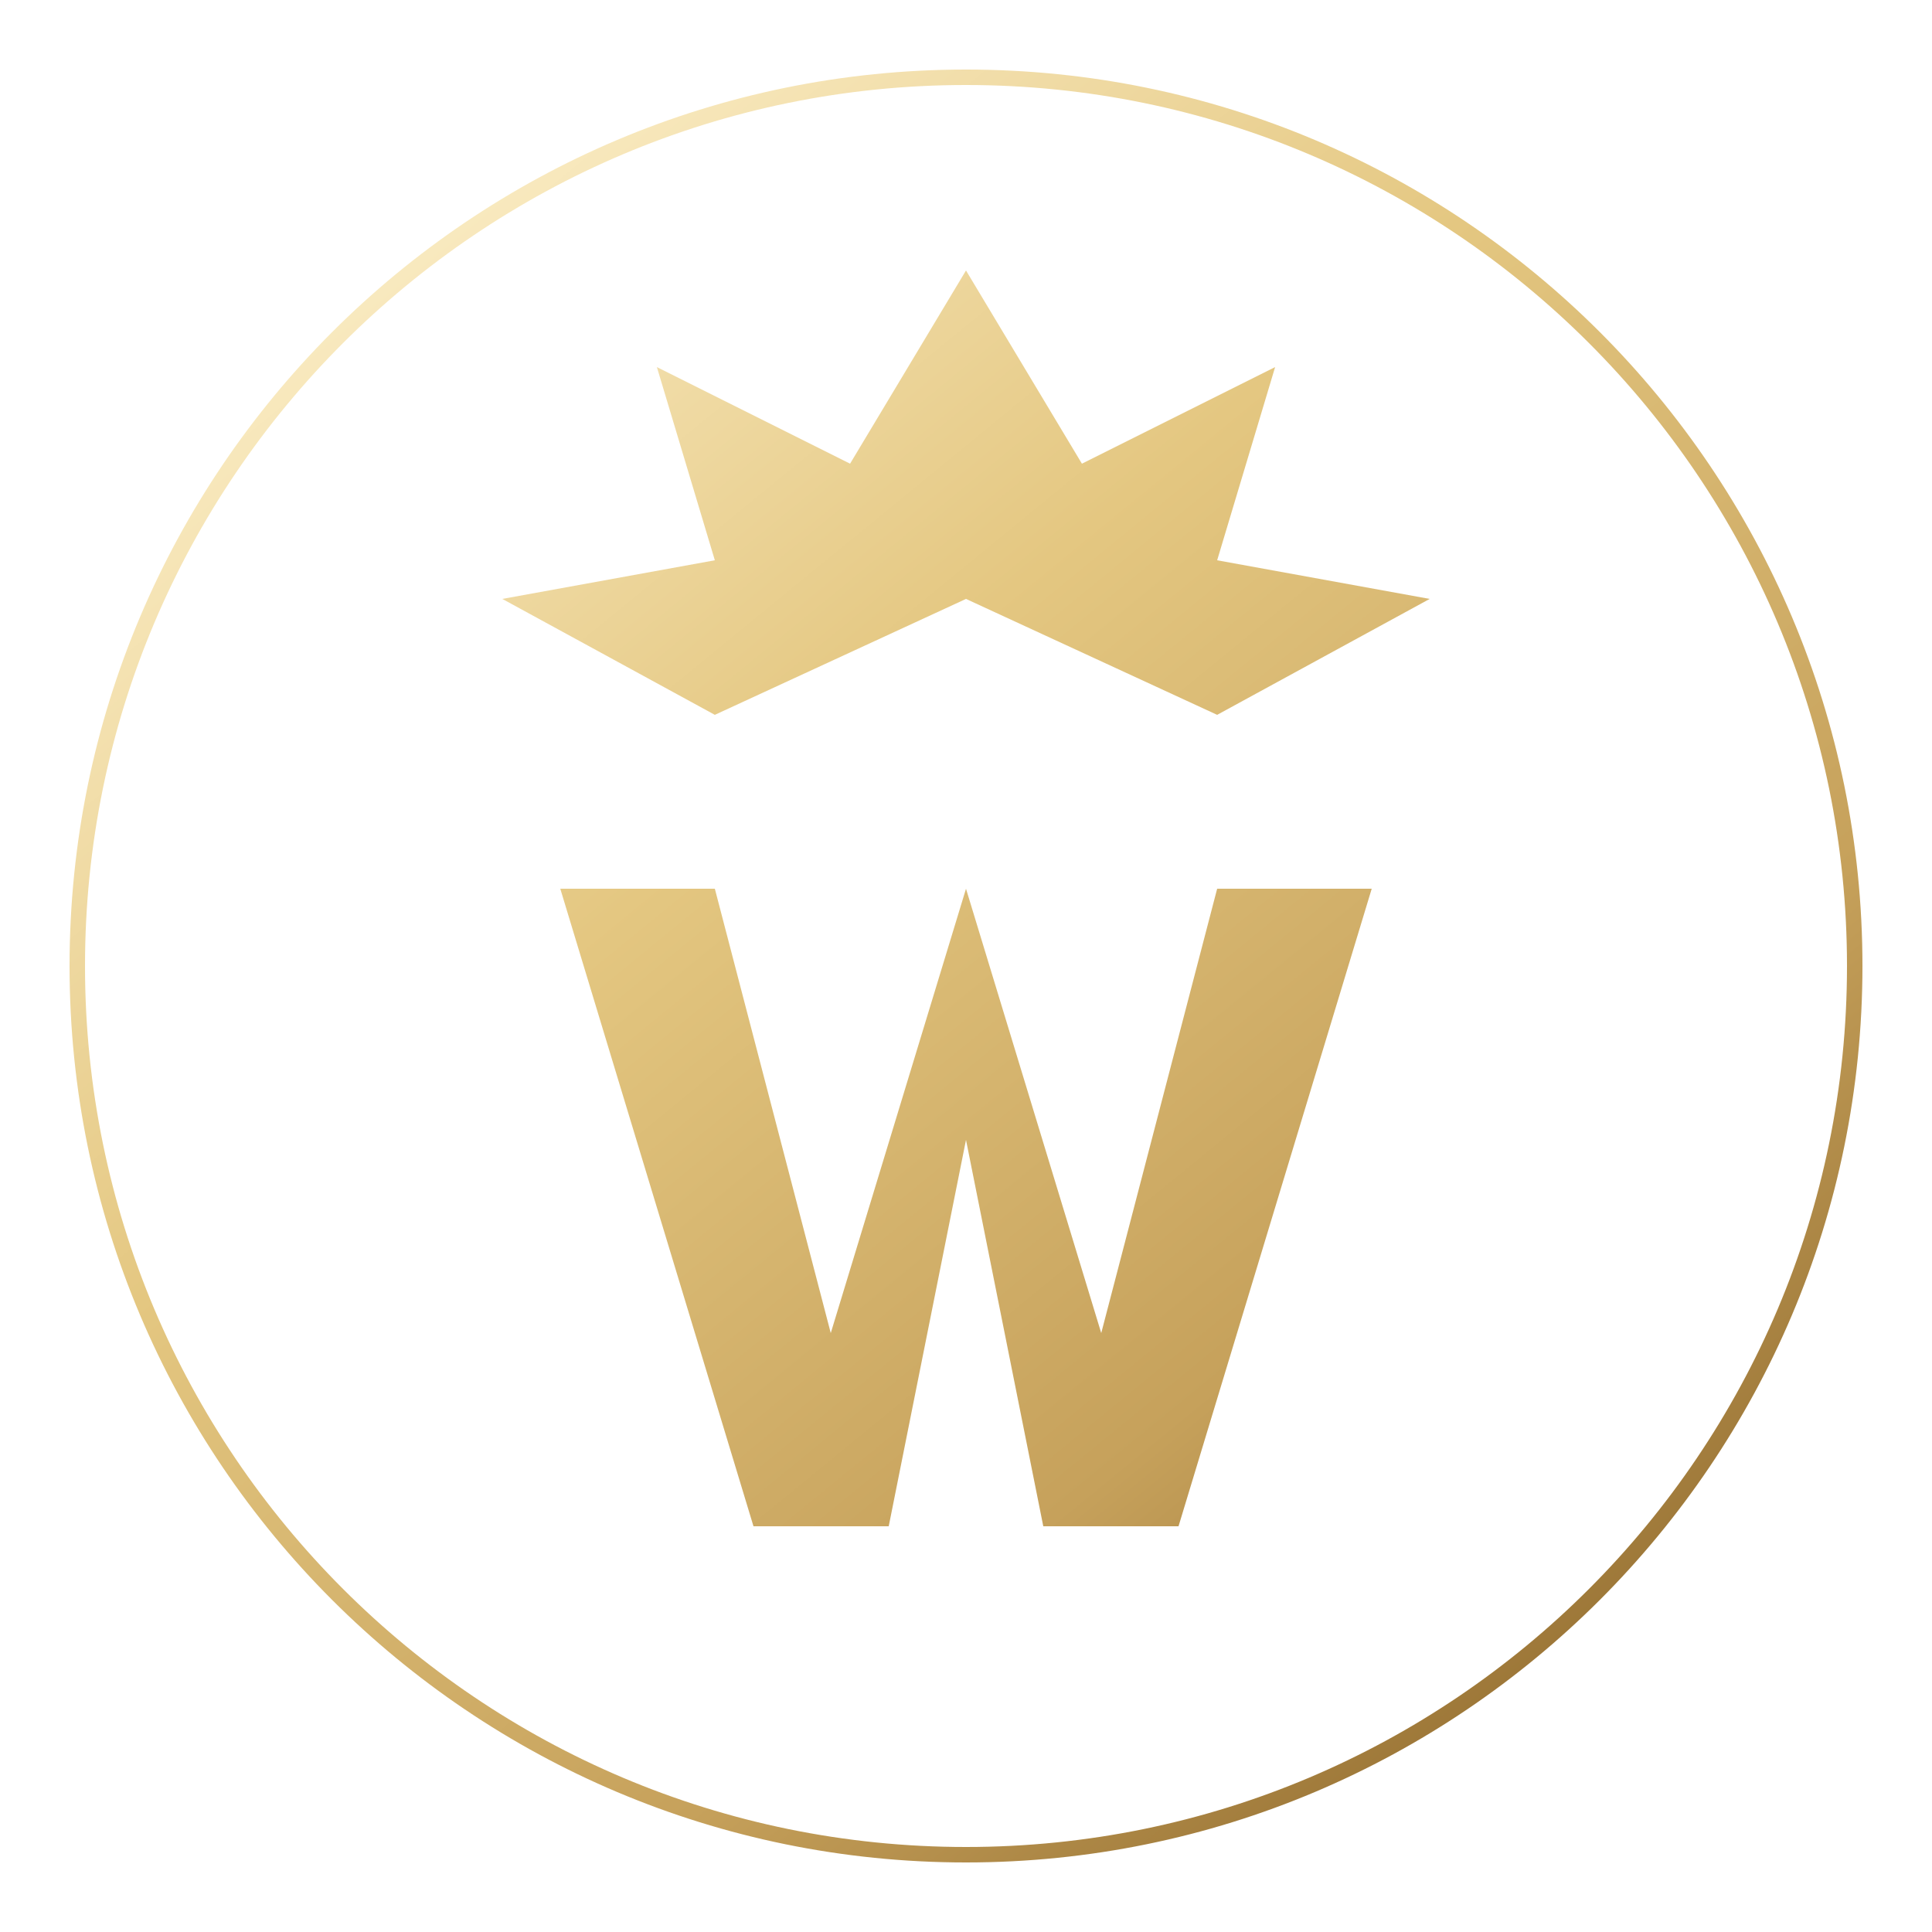
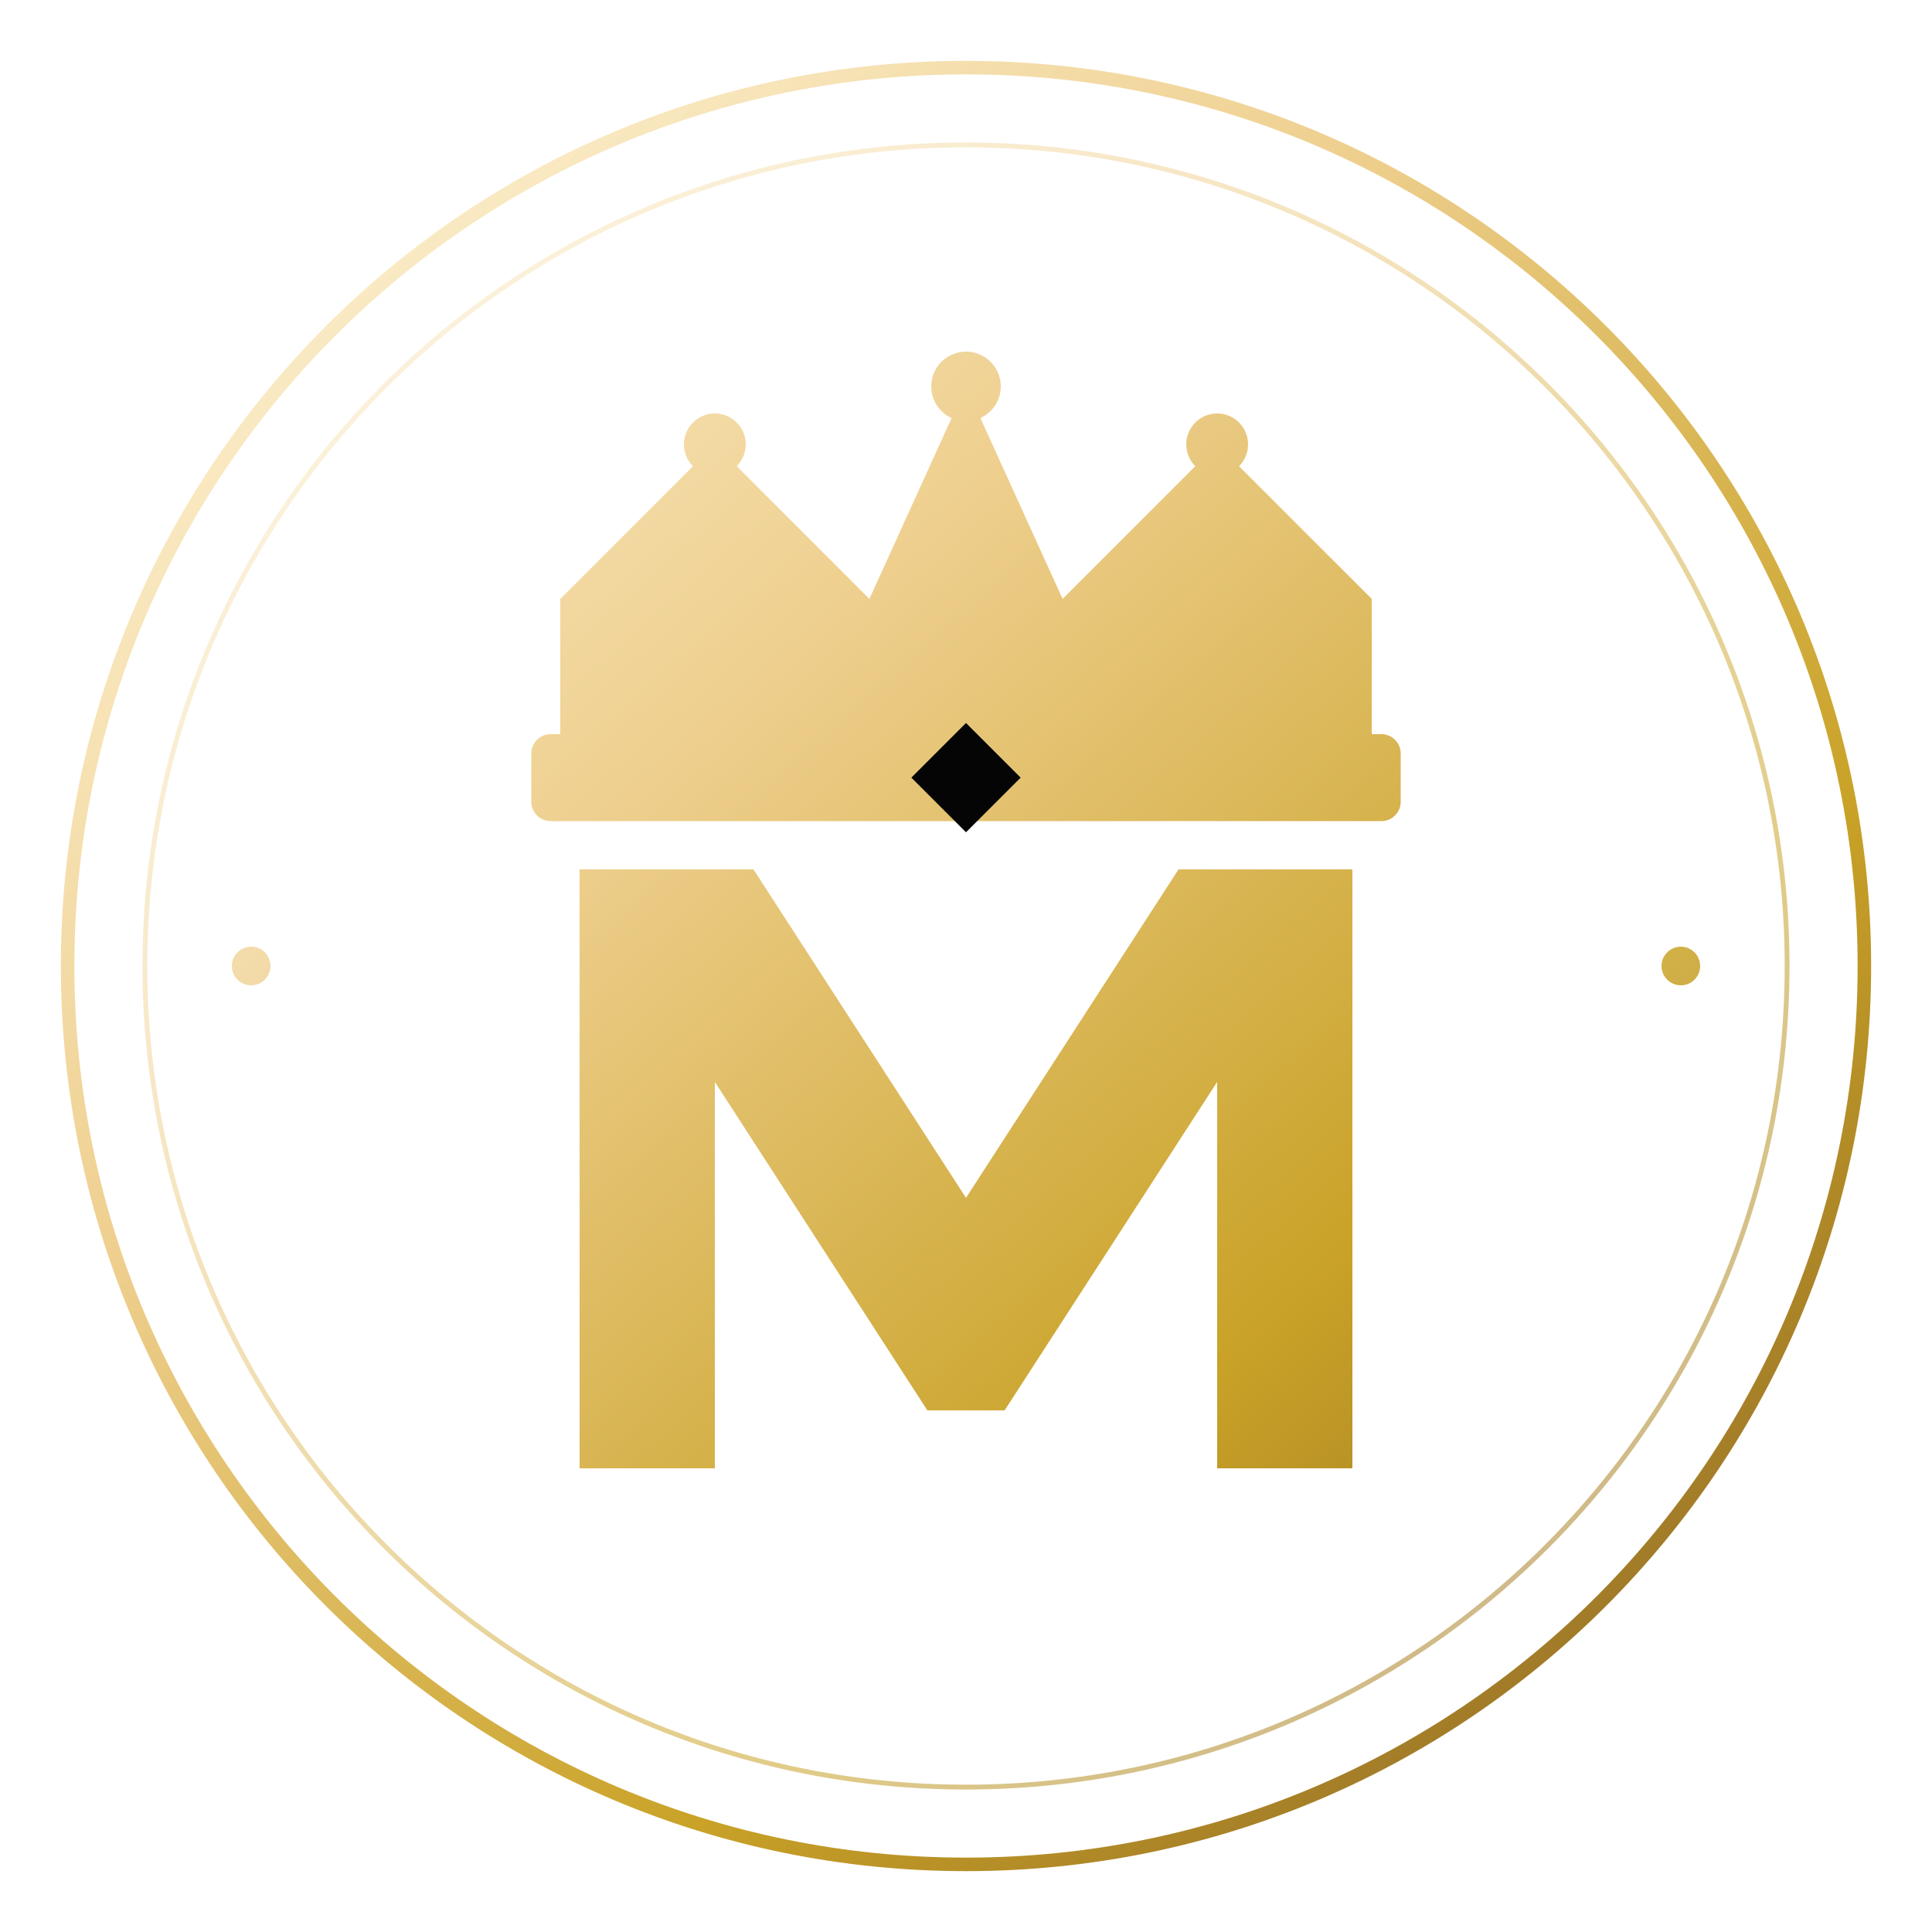
<svg xmlns="http://www.w3.org/2000/svg" viewBox="0 0 200 200" fill="none">
  <defs>
-     <linearGradient id="gold" x1="28" y1="12" x2="172" y2="188" gradientUnits="userSpaceOnUse">
-       <stop stop-color="#fff4d2" />
-       <stop offset="0.38" stop-color="#e4c781" />
-       <stop offset="0.72" stop-color="#c6a15b" />
+     <linearGradient id="gold" x1="20" y1="10" x2="180" y2="190" gradientUnits="userSpaceOnUse">
+       <stop stop-color="#fff6dc" />
+       <stop offset="0.35" stop-color="#eecf8e" />
+       <stop offset="0.7" stop-color="#c9a227" />
      <stop offset="1" stop-color="#8a6428" />
    </linearGradient>
  </defs>
-   <circle cx="100" cy="100" r="92" stroke="url(#gold)" stroke-width="1.6" />
-   <path d="M100 28 L112 48 L132 38 L126 58 L148 62 L126 74 L100 62 L74 74 L52 62 L74 58 L68 38 L88 48 Z" fill="url(#gold)" />
-   <path d="M58 92 L78 158 H92 L100 118 L108 158 H122 L142 92 H126 L114 138 L100 92 L86 138 L74 92 Z" fill="url(#gold)" />
+   <circle cx="100" cy="100" r="93" stroke="url(#gold)" stroke-width="1.4" />
+   <circle cx="100" cy="100" r="85" stroke="url(#gold)" stroke-width="0.5" opacity="0.55" />
+   <path d="M58 76 L58 62 L74 46 L90 62 L100 40 L110 62 L126 46 L142 62 L142 76 Z" fill="url(#gold)" />
+   <circle cx="74" cy="46" r="3.2" fill="url(#gold)" />
+   <circle cx="100" cy="40" r="3.6" fill="url(#gold)" />
+   <circle cx="126" cy="46" r="3.2" fill="url(#gold)" />
+   <rect x="55" y="76" width="90" height="9" rx="2" fill="url(#gold)" />
+   <rect x="96" y="76.5" width="8" height="8" transform="rotate(45 100 80.5)" fill="#050505" />
+   <path d="M60 152 L60 90 L78 90 L100 124 L122 90 L140 90 L140 152 L126 152 L126 112 L104 146 L96 146 L74 112 L74 152 Z" fill="url(#gold)" />
+   <circle cx="26" cy="100" r="2" fill="url(#gold)" opacity="0.85" />
+   <circle cx="174" cy="100" r="2" fill="url(#gold)" opacity="0.85" />
</svg>
